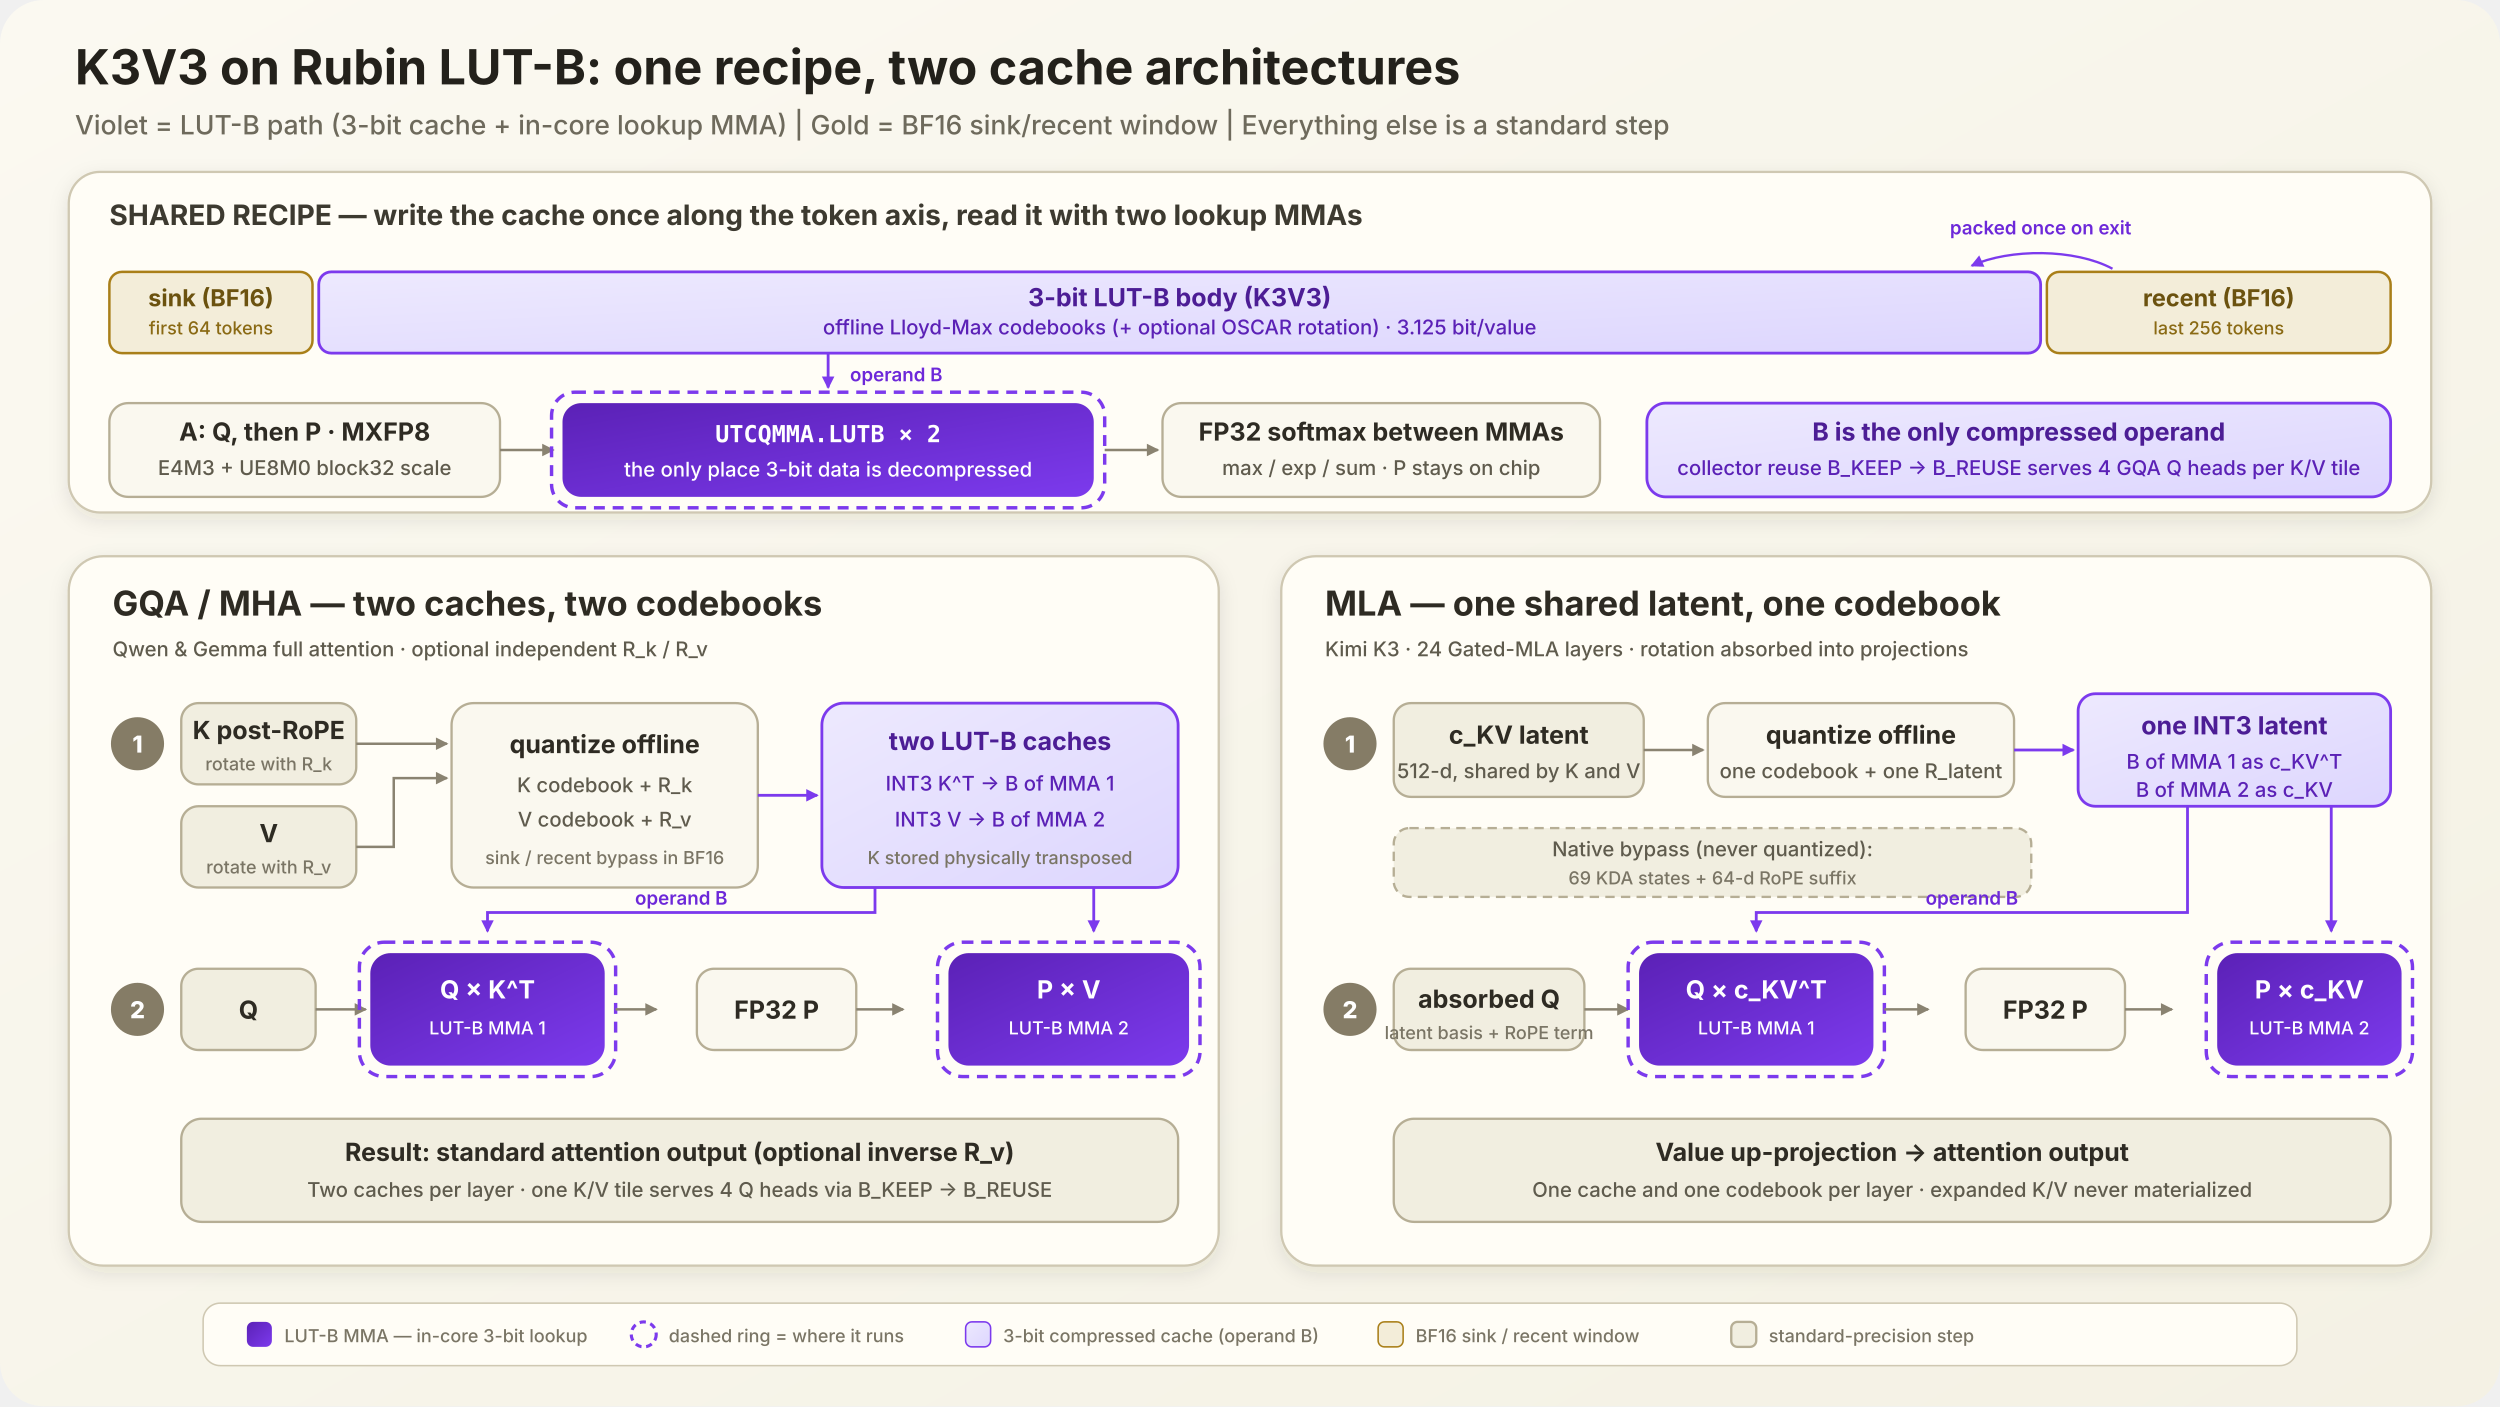
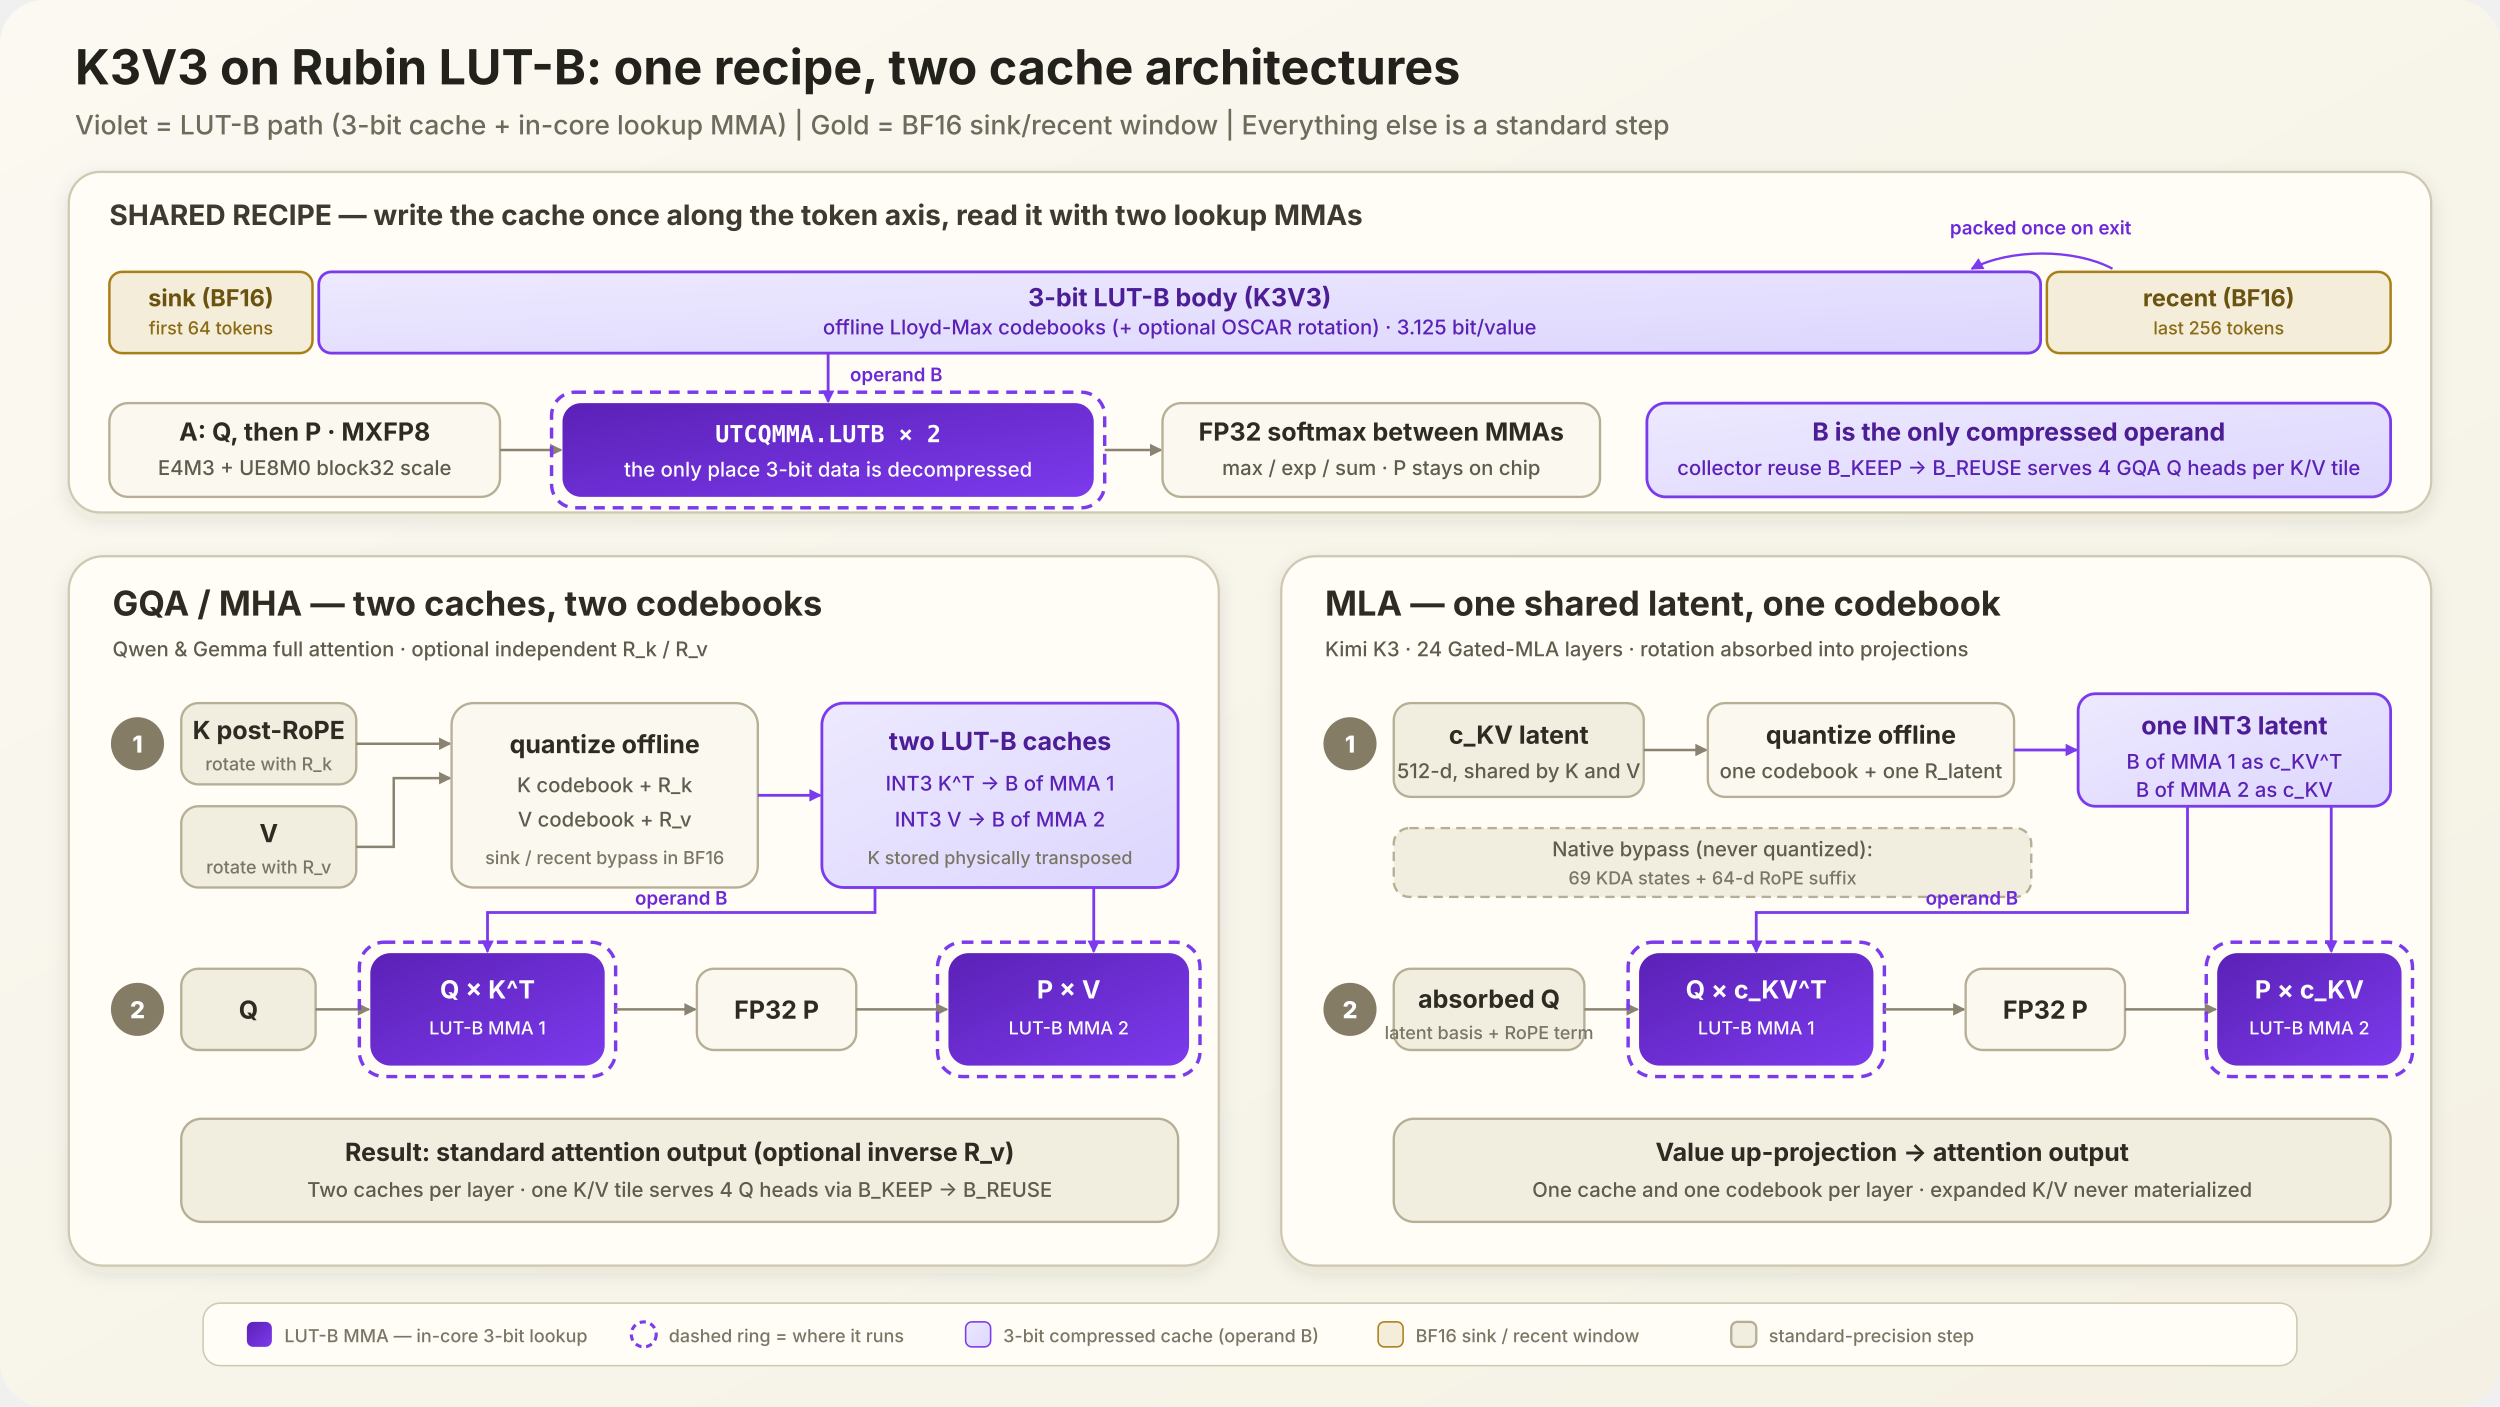
<svg xmlns="http://www.w3.org/2000/svg" width="1600" height="900" viewBox="0 0 1600 900" role="img" aria-labelledby="title desc">
  <defs>
    <linearGradient id="bg" x1="0" y1="0" x2="1" y2="1">
      <stop offset="0" stop-color="#fbf9f1" />
      <stop offset="1" stop-color="#f4f1e4" />
    </linearGradient>
    <linearGradient id="rubin" x1="0" y1="0" x2="1" y2="1">
      <stop offset="0" stop-color="#5b21b6" />
      <stop offset="1" stop-color="#7c3aed" />
    </linearGradient>
    <linearGradient id="cache" x1="0" y1="0" x2="1" y2="1">
      <stop offset="0" stop-color="#ede9fe" />
      <stop offset="1" stop-color="#ddd6fe" />
    </linearGradient>
    <filter id="shadow" x="-20%" y="-20%" width="140%" height="140%">
      <feDropShadow dx="0" dy="4" stdDeviation="6" flood-color="#3a3323" flood-opacity=".10" />
    </filter>
    <marker id="arrow" markerWidth="8" markerHeight="8" refX="7" refY="4" orient="auto" markerUnits="userSpaceOnUse">
      <path d="M0,0 L8,4 L0,8 Z" fill="#8a8371" />
    </marker>
    <marker id="arrowPurple" markerWidth="8" markerHeight="8" refX="7" refY="4" orient="auto" markerUnits="userSpaceOnUse">
      <path d="M0,0 L8,4 L0,8 Z" fill="#7c3aed" />
    </marker>
    <style>
      .title { font: 700 31px Inter, "Noto Sans SC", Arial, sans-serif; fill: #23211b; }
      .subtitle { font: 500 17px Inter, "Noto Sans SC", Arial, sans-serif; fill: #6e6a5c; }
      .panel-title { font: 700 22px Inter, "Noto Sans SC", Arial, sans-serif; fill: #2e2b23; }
      .band-title { font: 700 18px Inter, "Noto Sans SC", Arial, sans-serif; fill: #3d3a30; }
      .label { font: 700 16px Inter, "Noto Sans SC", Arial, sans-serif; fill: #2e2b23; }
      .small { font: 500 13px Inter, "Noto Sans SC", Arial, sans-serif; fill: #5f5b4d; }
      .tiny { font: 500 11.5px Inter, "Noto Sans SC", Arial, sans-serif; fill: #7a7565; }
      .vlabel { font: 700 16px Inter, "Noto Sans SC", Arial, sans-serif; fill: #4c1d95; }
      .vsmall { font: 500 13px Inter, "Noto Sans SC", Arial, sans-serif; fill: #5b21b6; }
      .vtiny { font: 600 12px Inter, "Noto Sans SC", Arial, sans-serif; fill: #6d28d9; }
      .glabel { font: 700 15px Inter, "Noto Sans SC", Arial, sans-serif; fill: #6b520f; }
      .gtiny { font: 500 11.5px Inter, "Noto Sans SC", Arial, sans-serif; fill: #8a6a14; }
      .mono { font: 700 15px "JetBrains Mono", Menlo, monospace; }
      .white { fill: #fff; }
      .step { font: 800 15px Inter, Arial, sans-serif; fill: #fff; text-anchor: middle; dominant-baseline: middle; }
      .line { fill: none; stroke: #8a8371; stroke-width: 1.6; marker-end: url(#arrow); }
      .purple-line { fill: none; stroke: #7c3aed; stroke-width: 1.8; marker-end: url(#arrowPurple); }
      .halo { fill: none; stroke: #7c3aed; stroke-width: 2.2; stroke-dasharray: 7 5; }
      .nbox { fill: #faf8ef; stroke: #b6ae95; stroke-width: 1.5; }
      .nbox2 { fill: #f1eee0; stroke: #b6ae95; stroke-width: 1.5; }
      .vbox { fill: url(#cache); stroke: #7c3aed; stroke-width: 1.8; }
    </style>
  </defs>
  <rect x="0" y="0" width="1600" height="900" rx="28" fill="url(#bg)" />
  <text x="48" y="54" class="title">K3V3 on Rubin LUT-B: one recipe, two cache architectures</text>
  <text x="48" y="86" class="subtitle">Violet = LUT-B path (3-bit cache + in-core lookup MMA) | Gold = BF16 sink/recent window | Everything else is a standard step</text>
  <rect x="44" y="110" width="1512" height="218" rx="20" fill="#fffdf6" stroke="#cfc8b2" stroke-width="1.5" filter="url(#shadow)" />
  <text x="70" y="144" class="band-title">SHARED RECIPE — write the cache once along the token axis, read it with two lookup MMAs</text>
  <text x="1306" y="150" class="vtiny" text-anchor="middle">packed once on exit</text>
-   <path d="M1352 172 C 1328 159, 1286 159, 1262 170" fill="none" stroke="#7c3aed" stroke-width="1.5" marker-end="url(#arrowPurple)" />
+   <path d="M1352 172 C 1328 159, 1286 159, 1262 172" fill="none" stroke="#7c3aed" stroke-width="1.5" marker-end="url(#arrowPurple)" />
  <rect x="70" y="174" width="130" height="52" rx="8" fill="#f3edd9" stroke="#a97f19" stroke-width="1.6" />
  <text x="135" y="196" text-anchor="middle" class="glabel">sink (BF16)</text>
  <text x="135" y="214" text-anchor="middle" class="gtiny">first 64 tokens</text>
  <rect x="204" y="174" width="1102" height="52" rx="8" fill="url(#cache)" stroke="#7c3aed" stroke-width="1.8" />
  <text x="755" y="196" text-anchor="middle" class="vlabel">3-bit LUT-B body (K3V3)</text>
  <text x="755" y="214" text-anchor="middle" class="vsmall">offline Lloyd-Max codebooks (+ optional OSCAR rotation) · 3.125 bit/value</text>
  <rect x="1310" y="174" width="220" height="52" rx="8" fill="#f3edd9" stroke="#a97f19" stroke-width="1.6" />
  <text x="1420" y="196" text-anchor="middle" class="glabel">recent (BF16)</text>
  <text x="1420" y="214" text-anchor="middle" class="gtiny">last 256 tokens</text>
-   <path d="M530 226 V248" class="purple-line" />
+   <path d="M530 226 V257" class="purple-line" />
  <text x="544" y="244" class="vtiny">operand B</text>
  <rect x="70" y="258" width="250" height="60" rx="12" class="nbox" />
  <text x="195" y="282" class="label" text-anchor="middle">A: Q, then P · MXFP8</text>
  <text x="195" y="304" class="small" text-anchor="middle">E4M3 + UE8M0 block32 scale</text>
-   <path d="M320 288 H354" class="line" />
+   <path d="M320 288 H359" class="line" />
  <rect x="353" y="251" width="354" height="74" rx="15" class="halo" />
  <rect x="360" y="258" width="340" height="60" rx="12" fill="url(#rubin)" />
  <text x="530" y="283" class="mono white" text-anchor="middle">UTCQMMA.LUTB × 2</text>
  <text x="530" y="305" class="small white" text-anchor="middle">the only place 3-bit data is decompressed</text>
-   <path d="M707 288 H741" class="line" />
+   <path d="M707 288 H743" class="line" />
  <rect x="744" y="258" width="280" height="60" rx="12" class="nbox" />
  <text x="884" y="282" class="label" text-anchor="middle">FP32 softmax between MMAs</text>
  <text x="884" y="304" class="small" text-anchor="middle">max / exp / sum · P stays on chip</text>
  <rect x="1054" y="258" width="476" height="60" rx="12" class="vbox" />
  <text x="1292" y="282" class="vlabel" text-anchor="middle">B is the only compressed operand</text>
  <text x="1292" y="304" class="vsmall" text-anchor="middle">collector reuse B_KEEP → B_REUSE serves 4 GQA Q heads per K/V tile</text>
  <rect x="44" y="356" width="736" height="454" rx="22" fill="#fffdf6" stroke="#cfc8b2" stroke-width="1.5" filter="url(#shadow)" />
  <text x="72" y="394" class="panel-title">GQA / MHA — two caches, two codebooks</text>
  <text x="72" y="420" class="small">Qwen &amp; Gemma full attention · optional independent R_k / R_v</text>
  <circle cx="88" cy="476" r="17" fill="#857c66" />
  <text x="88" y="476" class="step">1</text>
  <rect x="116" y="450" width="112" height="52" rx="11" class="nbox2" />
  <text x="172" y="473" class="label" text-anchor="middle">K post-RoPE</text>
  <text x="172" y="493" class="tiny" text-anchor="middle">rotate with R_k</text>
  <rect x="116" y="516" width="112" height="52" rx="11" class="nbox2" />
  <text x="172" y="539" class="label" text-anchor="middle">V</text>
  <text x="172" y="559" class="tiny" text-anchor="middle">rotate with R_v</text>
-   <path d="M228 476 H286" class="line" />
-   <path d="M228 542 H252 V498 H286" class="line" />
+   <path d="M228 476 H288" class="line" />
+   <path d="M228 542 H252 V498 H288" class="line" />
  <rect x="289" y="450" width="196" height="118" rx="14" class="nbox" />
  <text x="387" y="482" class="label" text-anchor="middle">quantize offline</text>
  <text x="387" y="507" class="small" text-anchor="middle">K codebook + R_k</text>
  <text x="387" y="529" class="small" text-anchor="middle">V codebook + R_v</text>
  <text x="387" y="553" class="tiny" text-anchor="middle">sink / recent bypass in BF16</text>
-   <path d="M485 509 H523" class="purple-line" />
+   <path d="M485 509 H525" class="purple-line" />
  <rect x="526" y="450" width="228" height="118" rx="14" class="vbox" />
  <text x="640" y="480" class="vlabel" text-anchor="middle">two LUT-B caches</text>
  <text x="640" y="506" class="vsmall" text-anchor="middle">INT3 K^T → B of MMA 1</text>
  <text x="640" y="529" class="vsmall" text-anchor="middle">INT3 V → B of MMA 2</text>
  <text x="640" y="553" class="tiny" text-anchor="middle">K stored physically transposed</text>
-   <path d="M560 568 V584 H312 V596" class="purple-line" />
-   <path d="M700 568 V596" class="purple-line" />
+   <path d="M560 568 V584 H312 V609" class="purple-line" />
+   <path d="M700 568 V609" class="purple-line" />
  <text x="436" y="579" class="vtiny" text-anchor="middle">operand B</text>
  <circle cx="88" cy="646" r="17" fill="#857c66" />
  <text x="88" y="646" class="step">2</text>
  <rect x="116" y="620" width="86" height="52" rx="11" class="nbox2" />
  <text x="159" y="652" class="label" text-anchor="middle">Q</text>
-   <path d="M202 646 H234" class="line" />
+   <path d="M202 646 H236" class="line" />
  <rect x="230" y="603" width="164" height="86" rx="16" class="halo" />
  <rect x="237" y="610" width="150" height="72" rx="13" fill="url(#rubin)" />
  <text x="312" y="639" class="label white" text-anchor="middle">Q × K^T</text>
  <text x="312" y="662" class="tiny white" text-anchor="middle">LUT-B MMA 1</text>
-   <path d="M394 646 H420" class="line" />
+   <path d="M394 646 H445" class="line" />
  <rect x="446" y="620" width="102" height="52" rx="11" class="nbox" />
  <text x="497" y="652" class="label" text-anchor="middle">FP32 P</text>
-   <path d="M548 646 H578" class="line" />
+   <path d="M548 646 H606" class="line" />
  <rect x="600" y="603" width="168" height="86" rx="16" class="halo" />
  <rect x="607" y="610" width="154" height="72" rx="13" fill="url(#rubin)" />
  <text x="684" y="639" class="label white" text-anchor="middle">P × V</text>
  <text x="684" y="662" class="tiny white" text-anchor="middle">LUT-B MMA 2</text>
  <rect x="116" y="716" width="638" height="66" rx="13" class="nbox2" />
  <text x="435" y="743" class="label" text-anchor="middle">Result: standard attention output (optional inverse R_v)</text>
  <text x="435" y="766" class="small" text-anchor="middle">Two caches per layer · one K/V tile serves 4 Q heads via B_KEEP → B_REUSE</text>
  <rect x="820" y="356" width="736" height="454" rx="22" fill="#fffdf6" stroke="#cfc8b2" stroke-width="1.5" filter="url(#shadow)" />
  <text x="848" y="394" class="panel-title">MLA — one shared latent, one codebook</text>
  <text x="848" y="420" class="small">Kimi K3 · 24 Gated-MLA layers · rotation absorbed into projections</text>
  <circle cx="864" cy="476" r="17" fill="#857c66" />
  <text x="864" y="476" class="step">1</text>
  <rect x="892" y="450" width="160" height="60" rx="11" class="nbox2" />
  <text x="972" y="476" class="label" text-anchor="middle">c_KV latent</text>
  <text x="972" y="498" class="small" text-anchor="middle">512-d, shared by K and V</text>
-   <path d="M1052 480 H1090" class="line" />
+   <path d="M1052 480 H1092" class="line" />
  <rect x="1093" y="450" width="196" height="60" rx="11" class="nbox" />
  <text x="1191" y="476" class="label" text-anchor="middle">quantize offline</text>
  <text x="1191" y="498" class="small" text-anchor="middle">one codebook + one R_latent</text>
-   <path d="M1289 480 H1327" class="purple-line" />
+   <path d="M1289 480 H1329" class="purple-line" />
  <rect x="1330" y="444" width="200" height="72" rx="11" class="vbox" />
  <text x="1430" y="470" class="vlabel" text-anchor="middle">one INT3 latent</text>
  <text x="1430" y="492" class="vsmall" text-anchor="middle">B of MMA 1 as c_KV^T</text>
  <text x="1430" y="510" class="vsmall" text-anchor="middle">B of MMA 2 as c_KV</text>
  <rect x="892" y="530" width="408" height="44" rx="10" class="nbox2" stroke-dasharray="6 4" />
  <text x="1096" y="548" class="small" text-anchor="middle">Native bypass (never quantized):</text>
  <text x="1096" y="566" class="tiny" text-anchor="middle">69 KDA states + 64-d RoPE suffix</text>
-   <path d="M1400 516 V584 H1124 V596" class="purple-line" />
-   <path d="M1492 516 V596" class="purple-line" />
+   <path d="M1400 516 V584 H1124 V609" class="purple-line" />
+   <path d="M1492 516 V609" class="purple-line" />
  <text x="1262" y="579" class="vtiny" text-anchor="middle">operand B</text>
  <circle cx="864" cy="646" r="17" fill="#857c66" />
  <text x="864" y="646" class="step">2</text>
  <rect x="892" y="620" width="122" height="52" rx="11" class="nbox2" />
  <text x="953" y="645" class="label" text-anchor="middle">absorbed Q</text>
  <text x="953" y="665" class="tiny" text-anchor="middle">latent basis + RoPE term</text>
-   <path d="M1014 646 H1042" class="line" />
+   <path d="M1014 646 H1048" class="line" />
  <rect x="1042" y="603" width="164" height="86" rx="16" class="halo" />
  <rect x="1049" y="610" width="150" height="72" rx="13" fill="url(#rubin)" />
  <text x="1124" y="639" class="label white" text-anchor="middle">Q × c_KV^T</text>
  <text x="1124" y="662" class="tiny white" text-anchor="middle">LUT-B MMA 1</text>
-   <path d="M1206 646 H1234" class="line" />
+   <path d="M1206 646 H1257" class="line" />
  <rect x="1258" y="620" width="102" height="52" rx="11" class="nbox" />
  <text x="1309" y="652" class="label" text-anchor="middle">FP32 P</text>
-   <path d="M1360 646 H1390" class="line" />
+   <path d="M1360 646 H1418" class="line" />
  <rect x="1412" y="603" width="132" height="86" rx="16" class="halo" />
  <rect x="1419" y="610" width="118" height="72" rx="13" fill="url(#rubin)" />
  <text x="1478" y="639" class="label white" text-anchor="middle">P × c_KV</text>
  <text x="1478" y="662" class="tiny white" text-anchor="middle">LUT-B MMA 2</text>
  <rect x="892" y="716" width="638" height="66" rx="13" class="nbox2" />
  <text x="1211" y="743" class="label" text-anchor="middle">Value up-projection → attention output</text>
  <text x="1211" y="766" class="small" text-anchor="middle">One cache and one codebook per layer · expanded K/V never materialized</text>
  <rect x="130" y="834" width="1340" height="40" rx="11" fill="#fffdf6" stroke="#cfc8b2" />
  <rect x="158" y="846" width="16" height="16" rx="4" fill="url(#rubin)" />
  <text x="182" y="859" class="tiny">LUT-B MMA — in-core 3-bit lookup</text>
  <circle cx="412" cy="854" r="8" fill="none" stroke="#7c3aed" stroke-width="2" stroke-dasharray="4 3" />
  <text x="428" y="859" class="tiny">dashed ring = where it runs</text>
  <rect x="618" y="846" width="16" height="16" rx="4" fill="url(#cache)" stroke="#7c3aed" />
  <text x="642" y="859" class="tiny">3-bit compressed cache (operand B)</text>
  <rect x="882" y="846" width="16" height="16" rx="4" fill="#f3edd9" stroke="#a97f19" />
  <text x="906" y="859" class="tiny">BF16 sink / recent window</text>
  <rect x="1108" y="846" width="16" height="16" rx="4" class="nbox2" />
  <text x="1132" y="859" class="tiny">standard-precision step</text>
</svg>
